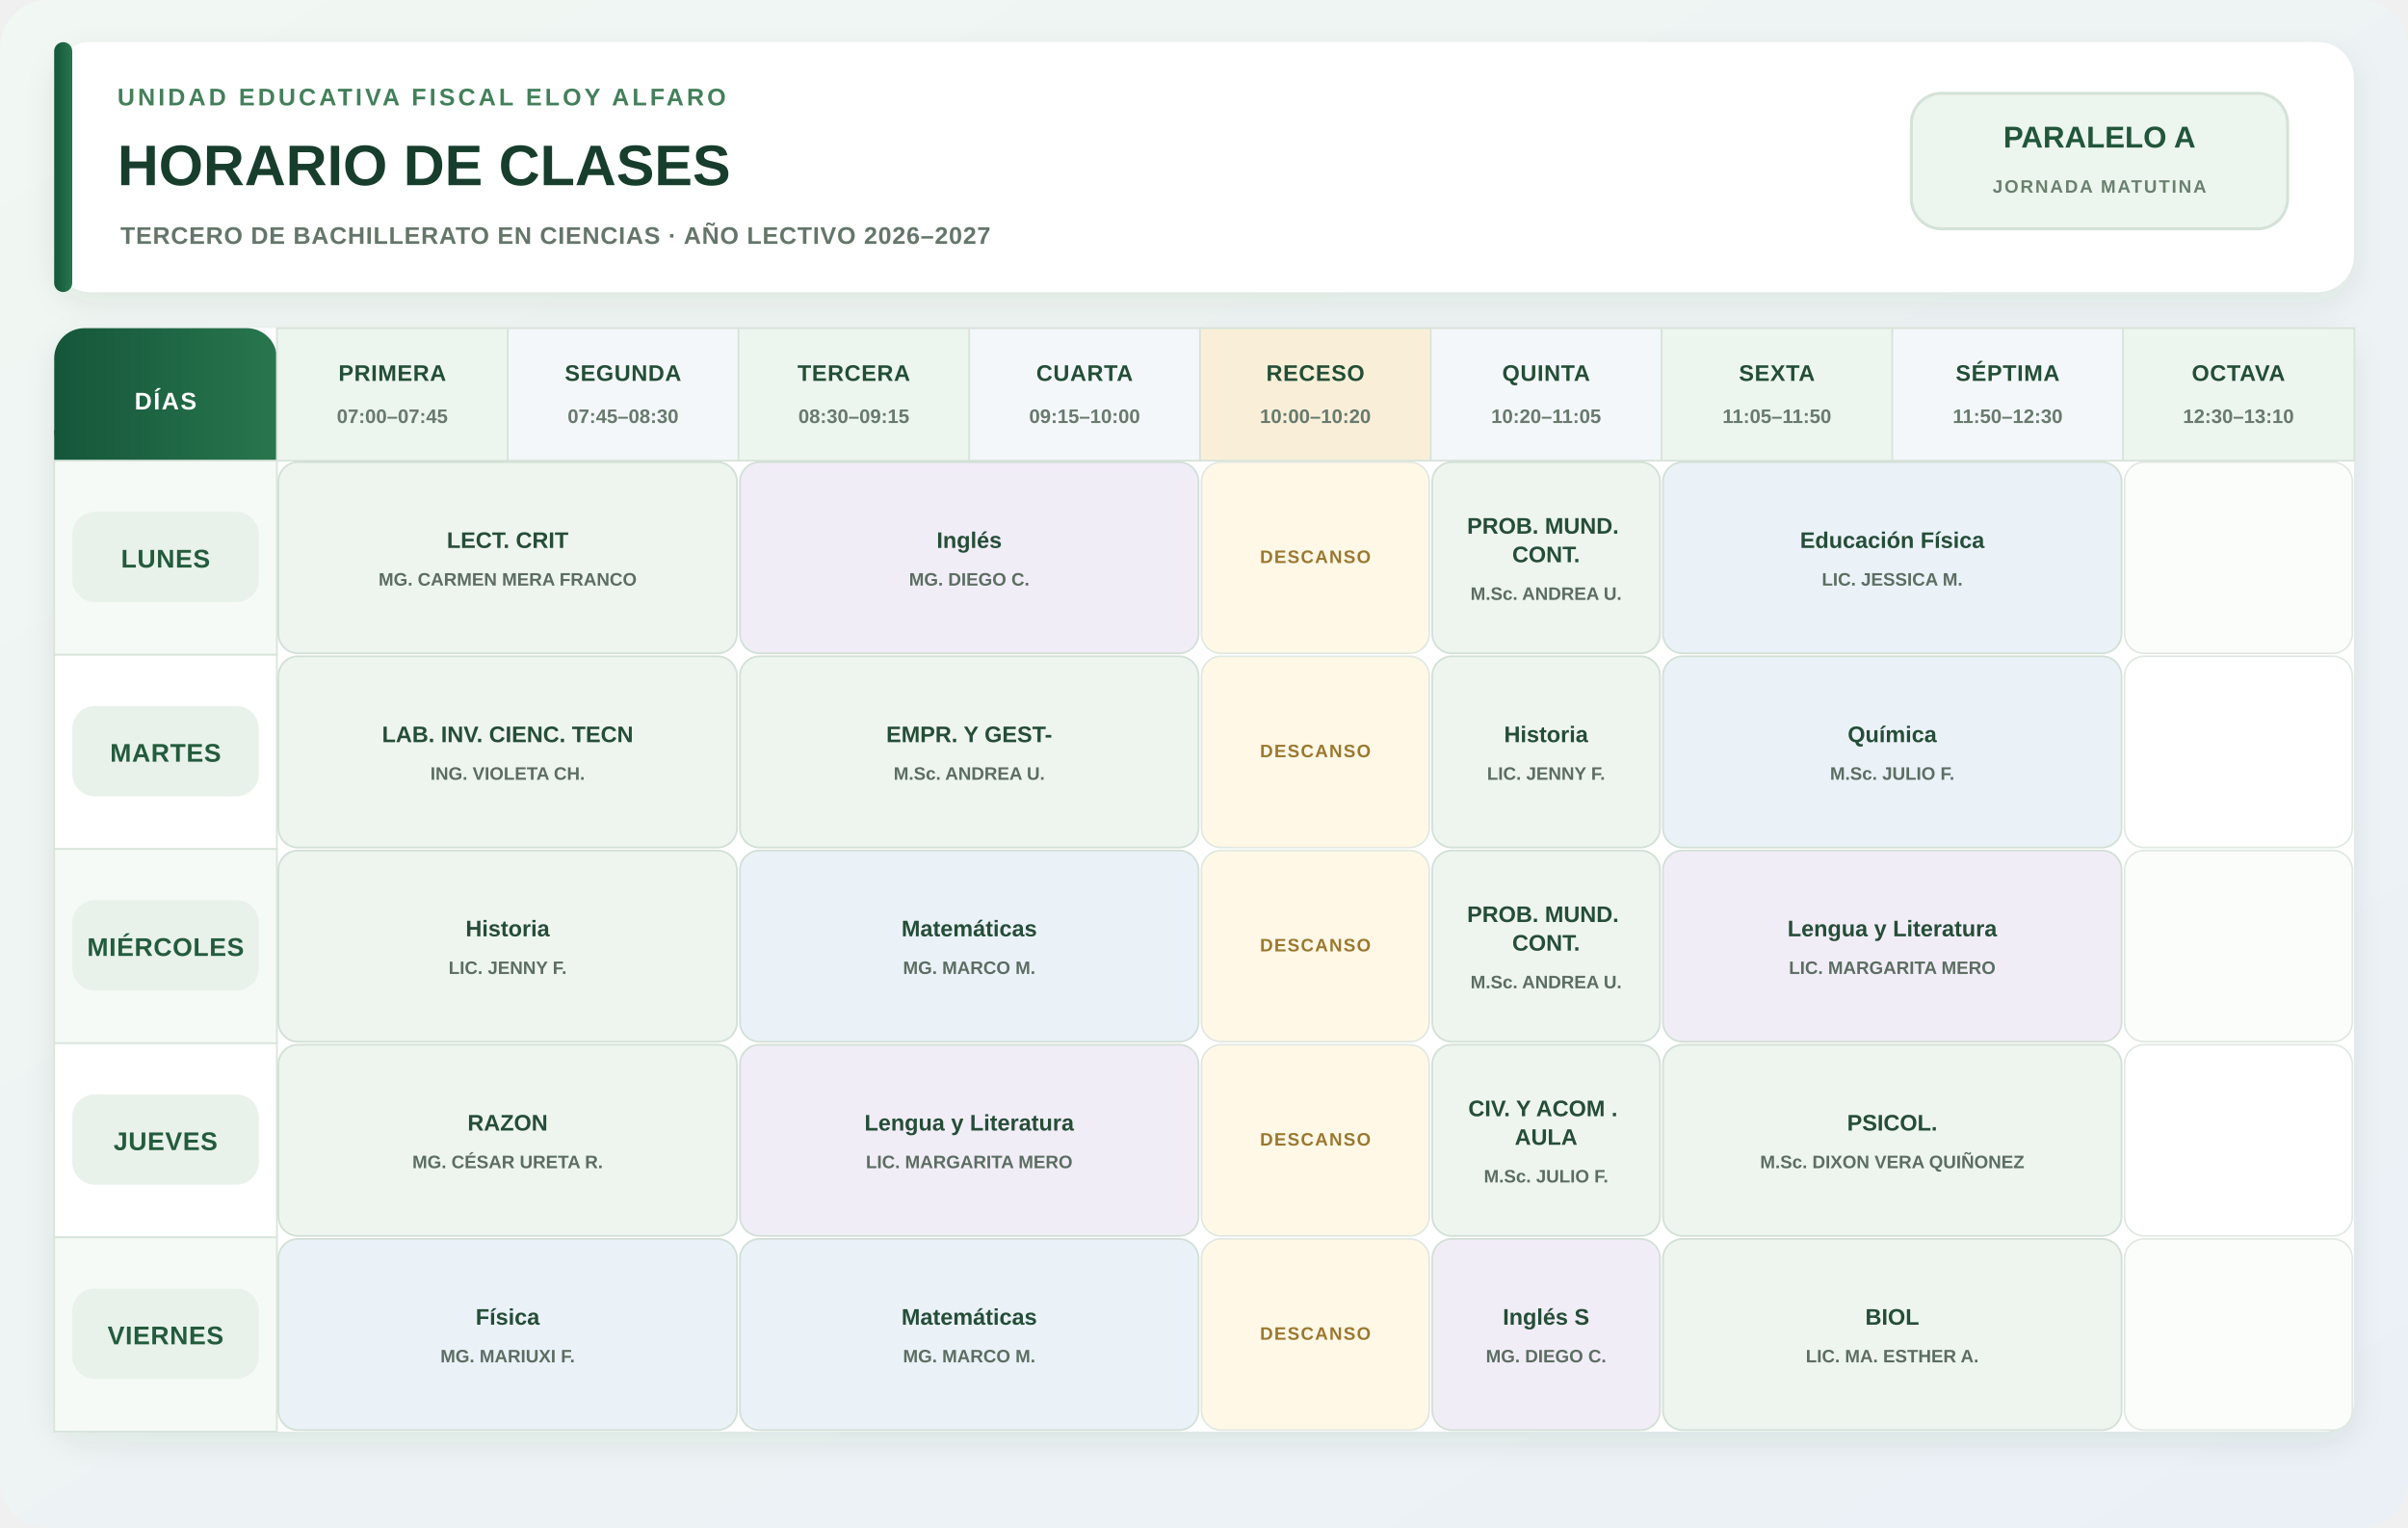
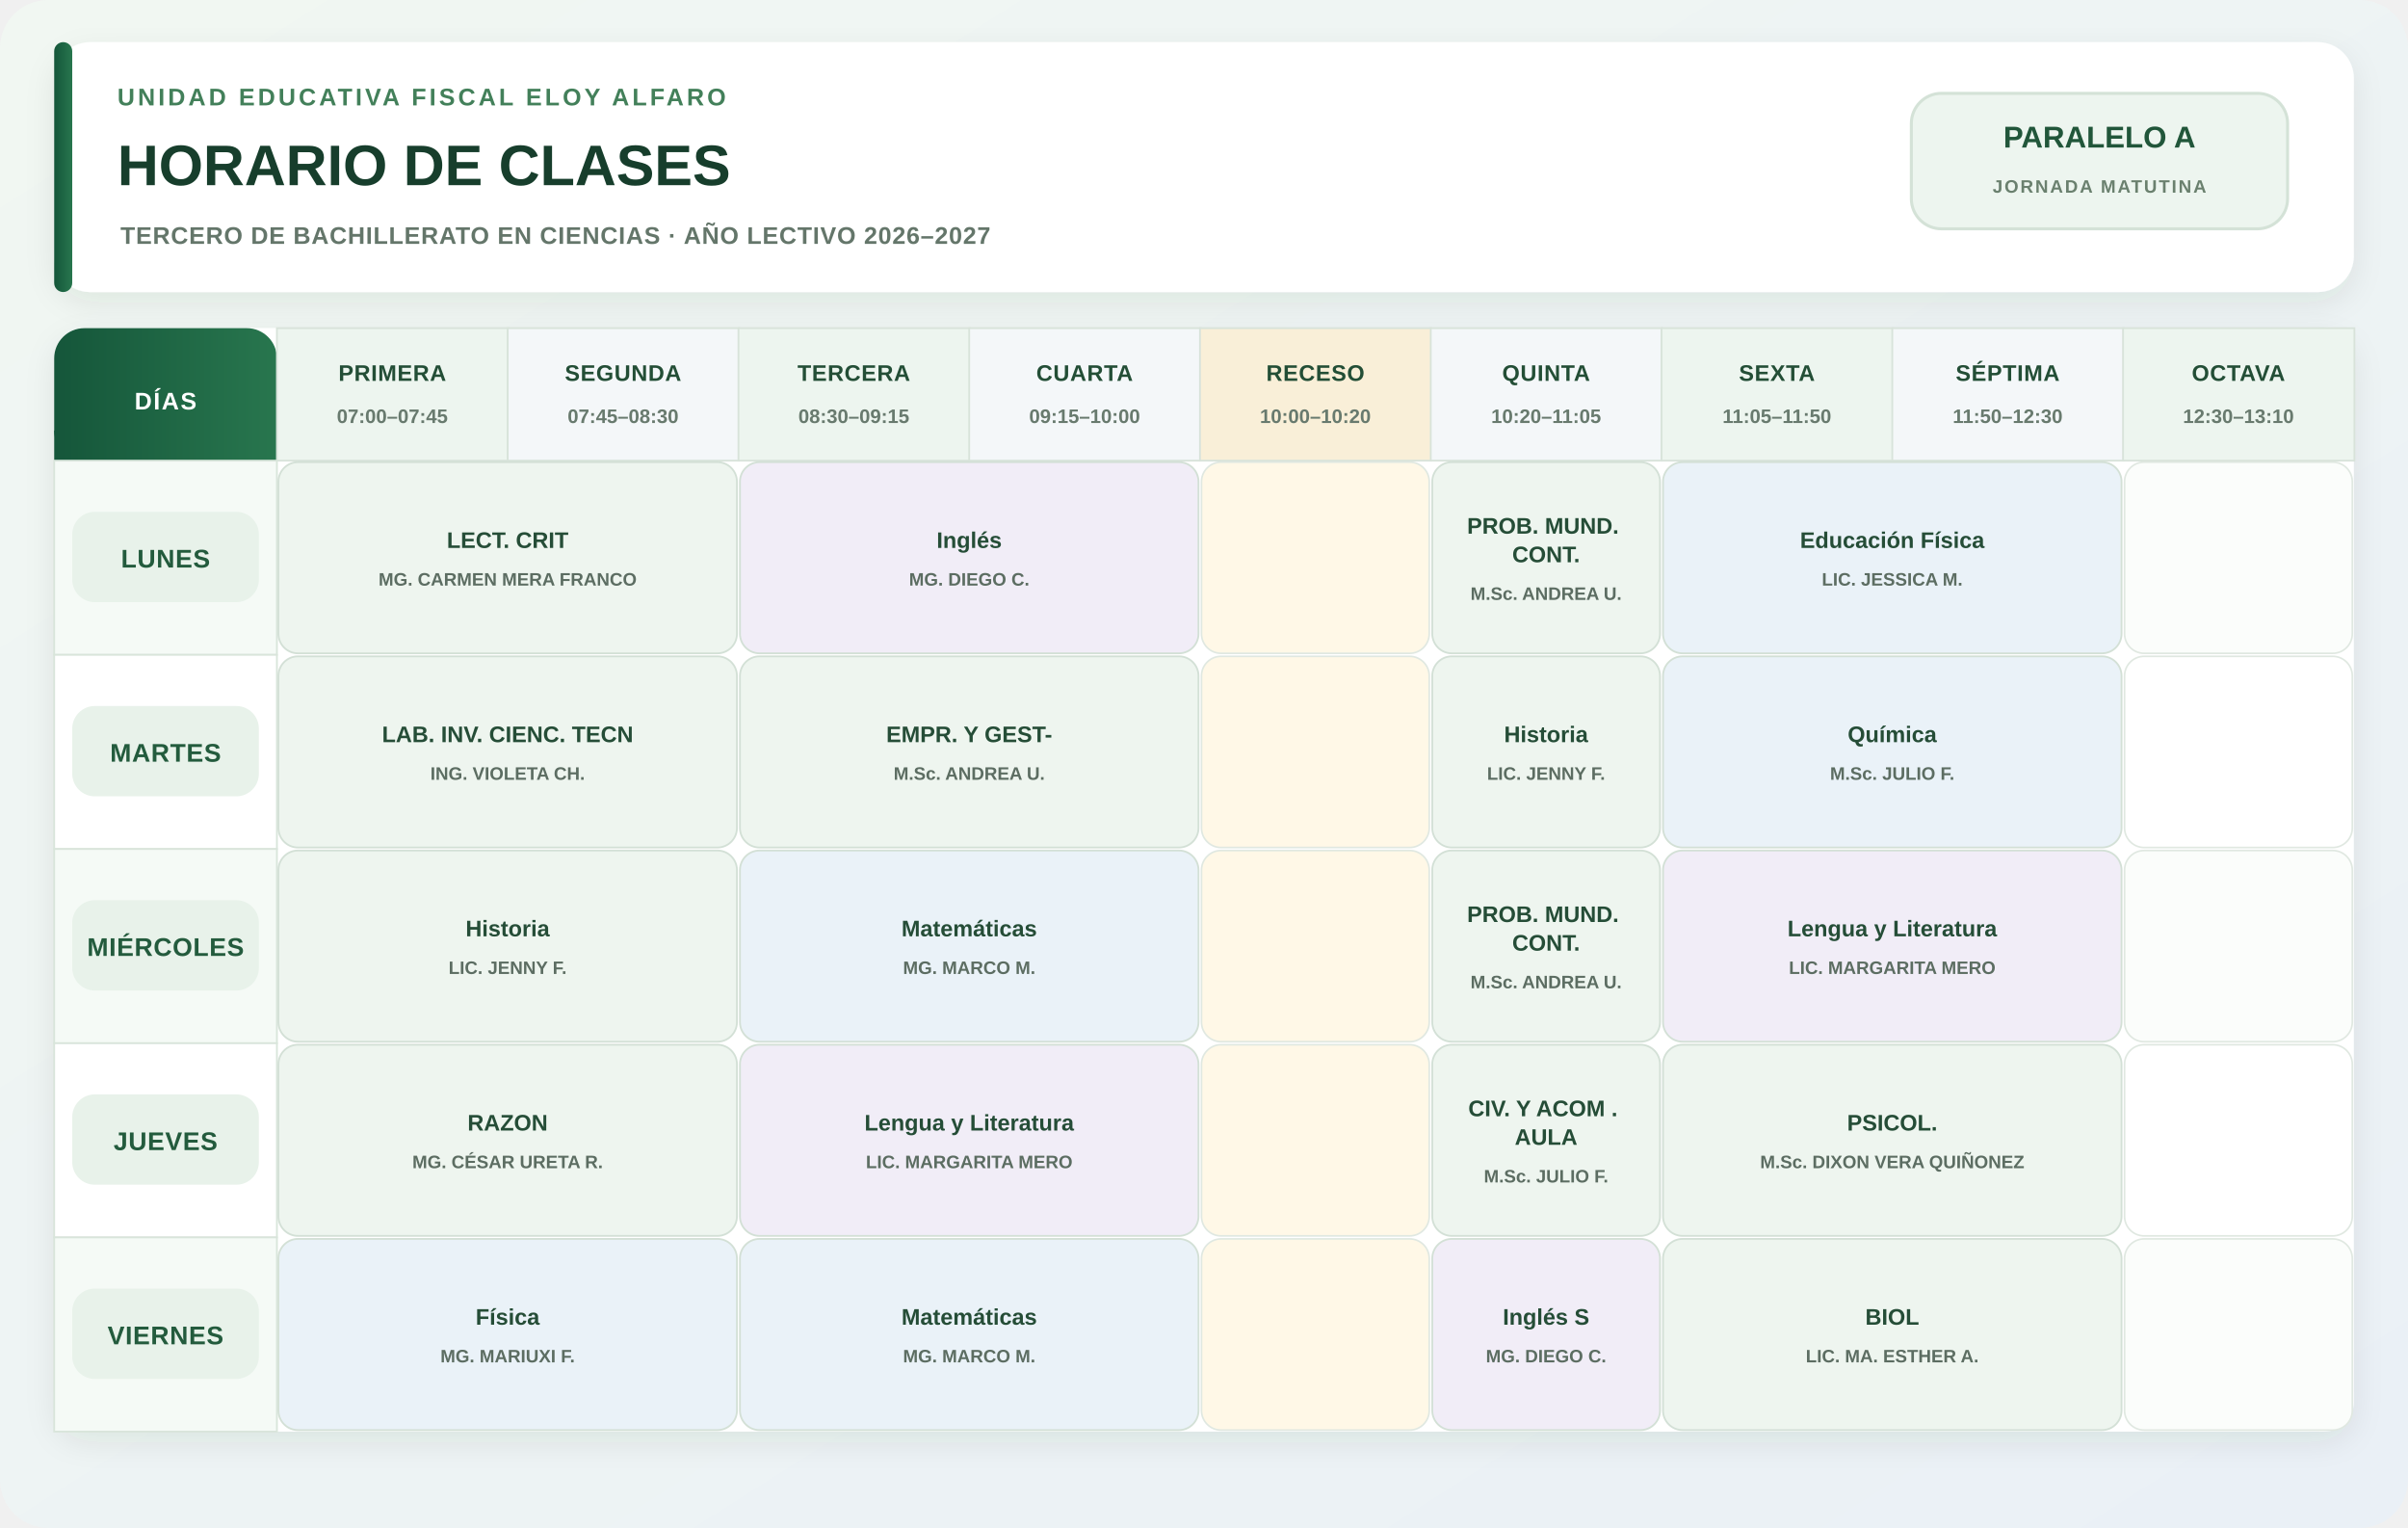
<svg xmlns="http://www.w3.org/2000/svg" width="1600" height="1015" viewBox="0 0 1600 1015" role="img" aria-labelledby="title desc">
  <defs>
    <linearGradient id="bg" x1="0" y1="0" x2="1" y2="1">
      <stop offset="0" stop-color="#f1f7f2" />
      <stop offset="1" stop-color="#eaf0f6" />
    </linearGradient>
    <linearGradient id="bar" x1="0" y1="0" x2="1" y2="0">
      <stop offset="0" stop-color="#15563a" />
      <stop offset="1" stop-color="#28764e" />
    </linearGradient>
    <filter id="shadow" x="-10%" y="-10%" width="120%" height="130%">
      <feDropShadow dx="0" dy="7" stdDeviation="10" flood-color="#163b2b" flood-opacity=".08" />
    </filter>
  </defs>
  <rect width="1600" height="1015" rx="32" fill="url(#bg)" />
  <rect x="36" y="28" width="1528" height="166" rx="24" fill="#fff" filter="url(#shadow)" />
  <rect x="36" y="28" width="12" height="166" rx="6" fill="url(#bar)" />
  <text x="78" y="70" class="eyebrow">UNIDAD EDUCATIVA FISCAL ELOY ALFARO</text>
  <text x="78" y="123" class="title">HORARIO DE CLASES</text>
  <text x="80" y="162" class="subtitle">TERCERO DE BACHILLERATO EN CIENCIAS · AÑO LECTIVO 2026–2027</text>
  <rect x="1270" y="62" width="250" height="90" rx="20" fill="#edf5ef" stroke="#d4e2d7" stroke-width="2" />
  <text x="1395" y="98" text-anchor="middle" class="parallel-label">PARALELO A</text>
  <text x="1395" y="128" text-anchor="middle" class="parallel-sub">JORNADA MATUTINA</text>
  <rect x="36" y="218" width="1528" height="733" rx="20" fill="#fff" filter="url(#shadow)" />
  <rect x="36" y="218" width="148" height="88" rx="20" fill="url(#bar)" />
  <rect x="36" y="286" width="148" height="20" fill="url(#bar)" />
  <text x="110.0" y="272" text-anchor="middle" class="hdr-day">DÍAS</text>
  <rect x="184.00" y="218" width="153.73" height="88" fill="#edf5ef" stroke="#d8e3da" stroke-width="1.2" />
  <text x="260.67" y="253" text-anchor="middle" class="hdr-period">PRIMERA</text>
  <text x="260.67" y="281" text-anchor="middle" class="hdr-time">07:00–07:45</text>
  <rect x="337.33" y="218" width="153.73" height="88" fill="#f4f7f9" stroke="#d8e3da" stroke-width="1.2" />
  <text x="414.00" y="253" text-anchor="middle" class="hdr-period">SEGUNDA</text>
  <text x="414.00" y="281" text-anchor="middle" class="hdr-time">07:45–08:30</text>
  <rect x="490.67" y="218" width="153.73" height="88" fill="#edf5ef" stroke="#d8e3da" stroke-width="1.2" />
  <text x="567.33" y="253" text-anchor="middle" class="hdr-period">TERCERA</text>
  <text x="567.33" y="281" text-anchor="middle" class="hdr-time">08:30–09:15</text>
  <rect x="644.00" y="218" width="153.73" height="88" fill="#f4f7f9" stroke="#d8e3da" stroke-width="1.2" />
  <text x="720.67" y="253" text-anchor="middle" class="hdr-period">CUARTA</text>
  <text x="720.67" y="281" text-anchor="middle" class="hdr-time">09:15–10:00</text>
  <rect x="797.33" y="218" width="153.73" height="88" fill="#f9efd8" stroke="#d8e3da" stroke-width="1.2" />
  <text x="874.00" y="253" text-anchor="middle" class="hdr-period">RECESO</text>
  <text x="874.00" y="281" text-anchor="middle" class="hdr-time">10:00–10:20</text>
  <rect x="950.67" y="218" width="153.73" height="88" fill="#f4f7f9" stroke="#d8e3da" stroke-width="1.2" />
  <text x="1027.33" y="253" text-anchor="middle" class="hdr-period">QUINTA</text>
  <text x="1027.33" y="281" text-anchor="middle" class="hdr-time">10:20–11:05</text>
  <rect x="1104.00" y="218" width="153.73" height="88" fill="#edf5ef" stroke="#d8e3da" stroke-width="1.2" />
  <text x="1180.67" y="253" text-anchor="middle" class="hdr-period">SEXTA</text>
  <text x="1180.67" y="281" text-anchor="middle" class="hdr-time">11:05–11:50</text>
  <rect x="1257.33" y="218" width="153.73" height="88" fill="#f4f7f9" stroke="#d8e3da" stroke-width="1.2" />
  <text x="1334.00" y="253" text-anchor="middle" class="hdr-period">SÉPTIMA</text>
  <text x="1334.00" y="281" text-anchor="middle" class="hdr-time">11:50–12:30</text>
  <rect x="1410.67" y="218" width="153.73" height="88" fill="#edf5ef" stroke="#d8e3da" stroke-width="1.2" />
  <text x="1487.33" y="253" text-anchor="middle" class="hdr-period">OCTAVA</text>
  <text x="1487.33" y="281" text-anchor="middle" class="hdr-time">12:30–13:10</text>
  <rect x="36" y="306" width="148" height="129" fill="#f5faf6" stroke="#d9e5db" stroke-width="1.2" />
  <rect x="48" y="340" width="124" height="60" rx="15" fill="#e8f2ea" />
  <text x="110.0" y="377" text-anchor="middle" class="day-text">LUNES</text>
  <rect x="185.00" y="307" width="304.67" height="127" rx="13" fill="#eef5ef" stroke="#d3e0d6" stroke-width="1.2" />
  <text class="subject" x="337.3" y="364.0" text-anchor="middle">
    <tspan x="337.3" dy="0">LECT. CRIT</tspan>
  </text>
  <text class="teacher" x="337.3" y="389.0" text-anchor="middle">
    <tspan x="337.3" dy="0">MG. CARMEN MERA FRANCO</tspan>
  </text>
  <rect x="491.67" y="307" width="304.67" height="127" rx="13" fill="#f1edf7" stroke="#d3e0d6" stroke-width="1.2" />
  <text class="subject" x="644.0" y="364.0" text-anchor="middle">
    <tspan x="644.0" dy="0">Inglés</tspan>
  </text>
  <text class="teacher" x="644.0" y="389.0" text-anchor="middle">
    <tspan x="644.0" dy="0">MG. DIEGO C.</tspan>
  </text>
  <rect x="798.33" y="307" width="151.33" height="127" rx="13" fill="#fff8e7" stroke="#e0e8e1" stroke-width="1.1" />
-   <text x="874.00" y="374" text-anchor="middle" class="recess">DESCANSO</text>
+   <text x="874.00" y="374" text-anchor="middle" class="recess" />
  <rect x="951.67" y="307" width="151.33" height="127" rx="13" fill="#eef5ef" stroke="#d3e0d6" stroke-width="1.2" />
  <text class="subject" x="1027.3" y="354.5" text-anchor="middle">
    <tspan x="1027.3" dy="0">PROB. MUND.</tspan>
    <tspan x="1027.3" dy="19">CONT.</tspan>
  </text>
  <text class="teacher" x="1027.3" y="398.5" text-anchor="middle">
    <tspan x="1027.3" dy="0">M.Sc. ANDREA U.</tspan>
  </text>
  <rect x="1105.00" y="307" width="304.67" height="127" rx="13" fill="#eaf2f8" stroke="#d3e0d6" stroke-width="1.2" />
  <text class="subject" x="1257.3" y="364.0" text-anchor="middle">
    <tspan x="1257.3" dy="0">Educación Física</tspan>
  </text>
  <text class="teacher" x="1257.3" y="389.0" text-anchor="middle">
    <tspan x="1257.3" dy="0">LIC. JESSICA M.</tspan>
  </text>
  <rect x="1411.67" y="307" width="151.33" height="127" rx="13" fill="#fbfdfb" stroke="#e0e8e1" stroke-width="1.1" />
  <rect x="36" y="435" width="148" height="129" fill="#fff" stroke="#d9e5db" stroke-width="1.2" />
  <rect x="48" y="469" width="124" height="60" rx="15" fill="#e8f2ea" />
  <text x="110.0" y="506" text-anchor="middle" class="day-text">MARTES</text>
  <rect x="185.00" y="436" width="304.67" height="127" rx="13" fill="#eef5ef" stroke="#d3e0d6" stroke-width="1.2" />
  <text class="subject" x="337.3" y="493.0" text-anchor="middle">
    <tspan x="337.3" dy="0">LAB. INV. CIENC. TECN</tspan>
  </text>
  <text class="teacher" x="337.3" y="518.0" text-anchor="middle">
    <tspan x="337.3" dy="0">ING. VIOLETA CH.</tspan>
  </text>
  <rect x="491.67" y="436" width="304.67" height="127" rx="13" fill="#eef5ef" stroke="#d3e0d6" stroke-width="1.2" />
  <text class="subject" x="644.0" y="493.0" text-anchor="middle">
    <tspan x="644.0" dy="0">EMPR. Y GEST-</tspan>
  </text>
  <text class="teacher" x="644.0" y="518.0" text-anchor="middle">
    <tspan x="644.0" dy="0">M.Sc. ANDREA U.</tspan>
  </text>
  <rect x="798.33" y="436" width="151.33" height="127" rx="13" fill="#fff8e7" stroke="#e0e8e1" stroke-width="1.1" />
-   <text x="874.00" y="503" text-anchor="middle" class="recess">DESCANSO</text>
+   <text x="874.00" y="503" text-anchor="middle" class="recess" />
  <rect x="951.67" y="436" width="151.33" height="127" rx="13" fill="#eef5ef" stroke="#d3e0d6" stroke-width="1.2" />
  <text class="subject" x="1027.3" y="493.0" text-anchor="middle">
    <tspan x="1027.3" dy="0">Historia</tspan>
  </text>
  <text class="teacher" x="1027.3" y="518.0" text-anchor="middle">
    <tspan x="1027.3" dy="0">LIC. JENNY F.</tspan>
  </text>
  <rect x="1105.00" y="436" width="304.67" height="127" rx="13" fill="#eaf2f8" stroke="#d3e0d6" stroke-width="1.2" />
  <text class="subject" x="1257.3" y="493.0" text-anchor="middle">
    <tspan x="1257.3" dy="0">Química</tspan>
  </text>
  <text class="teacher" x="1257.3" y="518.0" text-anchor="middle">
    <tspan x="1257.3" dy="0">M.Sc. JULIO F.</tspan>
  </text>
  <rect x="1411.67" y="436" width="151.33" height="127" rx="13" fill="#fff" stroke="#e0e8e1" stroke-width="1.1" />
  <rect x="36" y="564" width="148" height="129" fill="#f5faf6" stroke="#d9e5db" stroke-width="1.2" />
  <rect x="48" y="598" width="124" height="60" rx="15" fill="#e8f2ea" />
  <text x="110.0" y="635" text-anchor="middle" class="day-text">MIÉRCOLES</text>
  <rect x="185.00" y="565" width="304.67" height="127" rx="13" fill="#eef5ef" stroke="#d3e0d6" stroke-width="1.2" />
  <text class="subject" x="337.3" y="622.0" text-anchor="middle">
    <tspan x="337.3" dy="0">Historia</tspan>
  </text>
  <text class="teacher" x="337.3" y="647.0" text-anchor="middle">
    <tspan x="337.3" dy="0">LIC. JENNY F.</tspan>
  </text>
  <rect x="491.67" y="565" width="304.67" height="127" rx="13" fill="#eaf2f8" stroke="#d3e0d6" stroke-width="1.2" />
  <text class="subject" x="644.0" y="622.0" text-anchor="middle">
    <tspan x="644.0" dy="0">Matemáticas</tspan>
  </text>
  <text class="teacher" x="644.0" y="647.0" text-anchor="middle">
    <tspan x="644.0" dy="0">MG. MARCO M.</tspan>
  </text>
  <rect x="798.33" y="565" width="151.33" height="127" rx="13" fill="#fff8e7" stroke="#e0e8e1" stroke-width="1.1" />
-   <text x="874.00" y="632" text-anchor="middle" class="recess">DESCANSO</text>
+   <text x="874.00" y="632" text-anchor="middle" class="recess" />
  <rect x="951.67" y="565" width="151.33" height="127" rx="13" fill="#eef5ef" stroke="#d3e0d6" stroke-width="1.2" />
  <text class="subject" x="1027.3" y="612.5" text-anchor="middle">
    <tspan x="1027.3" dy="0">PROB. MUND.</tspan>
    <tspan x="1027.3" dy="19">CONT.</tspan>
  </text>
  <text class="teacher" x="1027.3" y="656.5" text-anchor="middle">
    <tspan x="1027.3" dy="0">M.Sc. ANDREA U.</tspan>
  </text>
  <rect x="1105.00" y="565" width="304.67" height="127" rx="13" fill="#f1edf7" stroke="#d3e0d6" stroke-width="1.2" />
  <text class="subject" x="1257.3" y="622.0" text-anchor="middle">
    <tspan x="1257.3" dy="0">Lengua y Literatura</tspan>
  </text>
  <text class="teacher" x="1257.3" y="647.0" text-anchor="middle">
    <tspan x="1257.3" dy="0">LIC. MARGARITA MERO</tspan>
  </text>
  <rect x="1411.67" y="565" width="151.33" height="127" rx="13" fill="#fbfdfb" stroke="#e0e8e1" stroke-width="1.1" />
  <rect x="36" y="693" width="148" height="129" fill="#fff" stroke="#d9e5db" stroke-width="1.2" />
  <rect x="48" y="727" width="124" height="60" rx="15" fill="#e8f2ea" />
  <text x="110.0" y="764" text-anchor="middle" class="day-text">JUEVES</text>
  <rect x="185.00" y="694" width="304.67" height="127" rx="13" fill="#eef5ef" stroke="#d3e0d6" stroke-width="1.2" />
  <text class="subject" x="337.3" y="751.0" text-anchor="middle">
    <tspan x="337.3" dy="0">RAZON</tspan>
  </text>
  <text class="teacher" x="337.3" y="776.0" text-anchor="middle">
    <tspan x="337.3" dy="0">MG. CÉSAR URETA R.</tspan>
  </text>
  <rect x="491.67" y="694" width="304.67" height="127" rx="13" fill="#f1edf7" stroke="#d3e0d6" stroke-width="1.2" />
  <text class="subject" x="644.0" y="751.0" text-anchor="middle">
    <tspan x="644.0" dy="0">Lengua y Literatura</tspan>
  </text>
  <text class="teacher" x="644.0" y="776.0" text-anchor="middle">
    <tspan x="644.0" dy="0">LIC. MARGARITA MERO</tspan>
  </text>
  <rect x="798.33" y="694" width="151.33" height="127" rx="13" fill="#fff8e7" stroke="#e0e8e1" stroke-width="1.1" />
-   <text x="874.00" y="761" text-anchor="middle" class="recess">DESCANSO</text>
+   <text x="874.00" y="761" text-anchor="middle" class="recess" />
  <rect x="951.67" y="694" width="151.33" height="127" rx="13" fill="#eef5ef" stroke="#d3e0d6" stroke-width="1.2" />
  <text class="subject" x="1027.3" y="741.5" text-anchor="middle">
    <tspan x="1027.3" dy="0">CIV. Y ACOM .</tspan>
    <tspan x="1027.3" dy="19">AULA</tspan>
  </text>
  <text class="teacher" x="1027.3" y="785.5" text-anchor="middle">
    <tspan x="1027.3" dy="0">M.Sc. JULIO F.</tspan>
  </text>
  <rect x="1105.00" y="694" width="304.67" height="127" rx="13" fill="#eef5ef" stroke="#d3e0d6" stroke-width="1.2" />
  <text class="subject" x="1257.3" y="751.0" text-anchor="middle">
    <tspan x="1257.3" dy="0">PSICOL.</tspan>
  </text>
  <text class="teacher" x="1257.3" y="776.0" text-anchor="middle">
    <tspan x="1257.3" dy="0">M.Sc. DIXON VERA QUIÑONEZ</tspan>
  </text>
  <rect x="1411.67" y="694" width="151.33" height="127" rx="13" fill="#fff" stroke="#e0e8e1" stroke-width="1.1" />
  <rect x="36" y="822" width="148" height="129" fill="#f5faf6" stroke="#d9e5db" stroke-width="1.2" />
  <rect x="48" y="856" width="124" height="60" rx="15" fill="#e8f2ea" />
  <text x="110.0" y="893" text-anchor="middle" class="day-text">VIERNES</text>
  <rect x="185.00" y="823" width="304.67" height="127" rx="13" fill="#eaf2f8" stroke="#d3e0d6" stroke-width="1.2" />
  <text class="subject" x="337.3" y="880.0" text-anchor="middle">
    <tspan x="337.3" dy="0">Física</tspan>
  </text>
  <text class="teacher" x="337.3" y="905.0" text-anchor="middle">
    <tspan x="337.3" dy="0">MG. MARIUXI F.</tspan>
  </text>
  <rect x="491.67" y="823" width="304.67" height="127" rx="13" fill="#eaf2f8" stroke="#d3e0d6" stroke-width="1.2" />
  <text class="subject" x="644.0" y="880.0" text-anchor="middle">
    <tspan x="644.0" dy="0">Matemáticas</tspan>
  </text>
  <text class="teacher" x="644.0" y="905.0" text-anchor="middle">
    <tspan x="644.0" dy="0">MG. MARCO M.</tspan>
  </text>
  <rect x="798.33" y="823" width="151.33" height="127" rx="13" fill="#fff8e7" stroke="#e0e8e1" stroke-width="1.1" />
-   <text x="874.00" y="890" text-anchor="middle" class="recess">DESCANSO</text>
+   <text x="874.00" y="890" text-anchor="middle" class="recess" />
  <rect x="951.67" y="823" width="151.33" height="127" rx="13" fill="#f1edf7" stroke="#d3e0d6" stroke-width="1.2" />
  <text class="subject" x="1027.3" y="880.0" text-anchor="middle">
    <tspan x="1027.3" dy="0">Inglés S</tspan>
  </text>
  <text class="teacher" x="1027.3" y="905.0" text-anchor="middle">
    <tspan x="1027.3" dy="0">MG. DIEGO C.</tspan>
  </text>
  <rect x="1105.00" y="823" width="304.67" height="127" rx="13" fill="#eef5ef" stroke="#d3e0d6" stroke-width="1.2" />
  <text class="subject" x="1257.3" y="880.0" text-anchor="middle">
    <tspan x="1257.3" dy="0">BIOL</tspan>
  </text>
  <text class="teacher" x="1257.3" y="905.0" text-anchor="middle">
    <tspan x="1257.3" dy="0">LIC. MA. ESTHER A.</tspan>
  </text>
  <rect x="1411.67" y="823" width="151.33" height="127" rx="13" fill="#fbfdfb" stroke="#e0e8e1" stroke-width="1.1" />
  <style>.eyebrow{font:700 16px Arial,sans-serif;letter-spacing:2px;fill:#43805a}.title{font:800 38px Arial,sans-serif;fill:#173e2c}.subtitle{font:600 16px Arial,sans-serif;letter-spacing:.5px;fill:#64766a}.parallel-label{font:800 20px Arial,sans-serif;fill:#21563a}.parallel-sub{font:700 12px Arial,sans-serif;letter-spacing:1.2px;fill:#6a806e}.hdr-day{font:800 16px Arial,sans-serif;letter-spacing:1px;fill:#fff}.hdr-period{font:800 15px Arial,sans-serif;letter-spacing:.4px;fill:#234e36}.hdr-time{font:600 13px Arial,sans-serif;fill:#687a6e}.day-text{font:800 17px Arial,sans-serif;letter-spacing:.4px;fill:#235b3d}.subject{font:800 15px Arial,sans-serif;fill:#254d37}.teacher{font:600 12px Arial,sans-serif;fill:#5c6d62}.recess{font:700 12px Arial,sans-serif;letter-spacing:.8px;fill:#9b782f}</style>
</svg>
